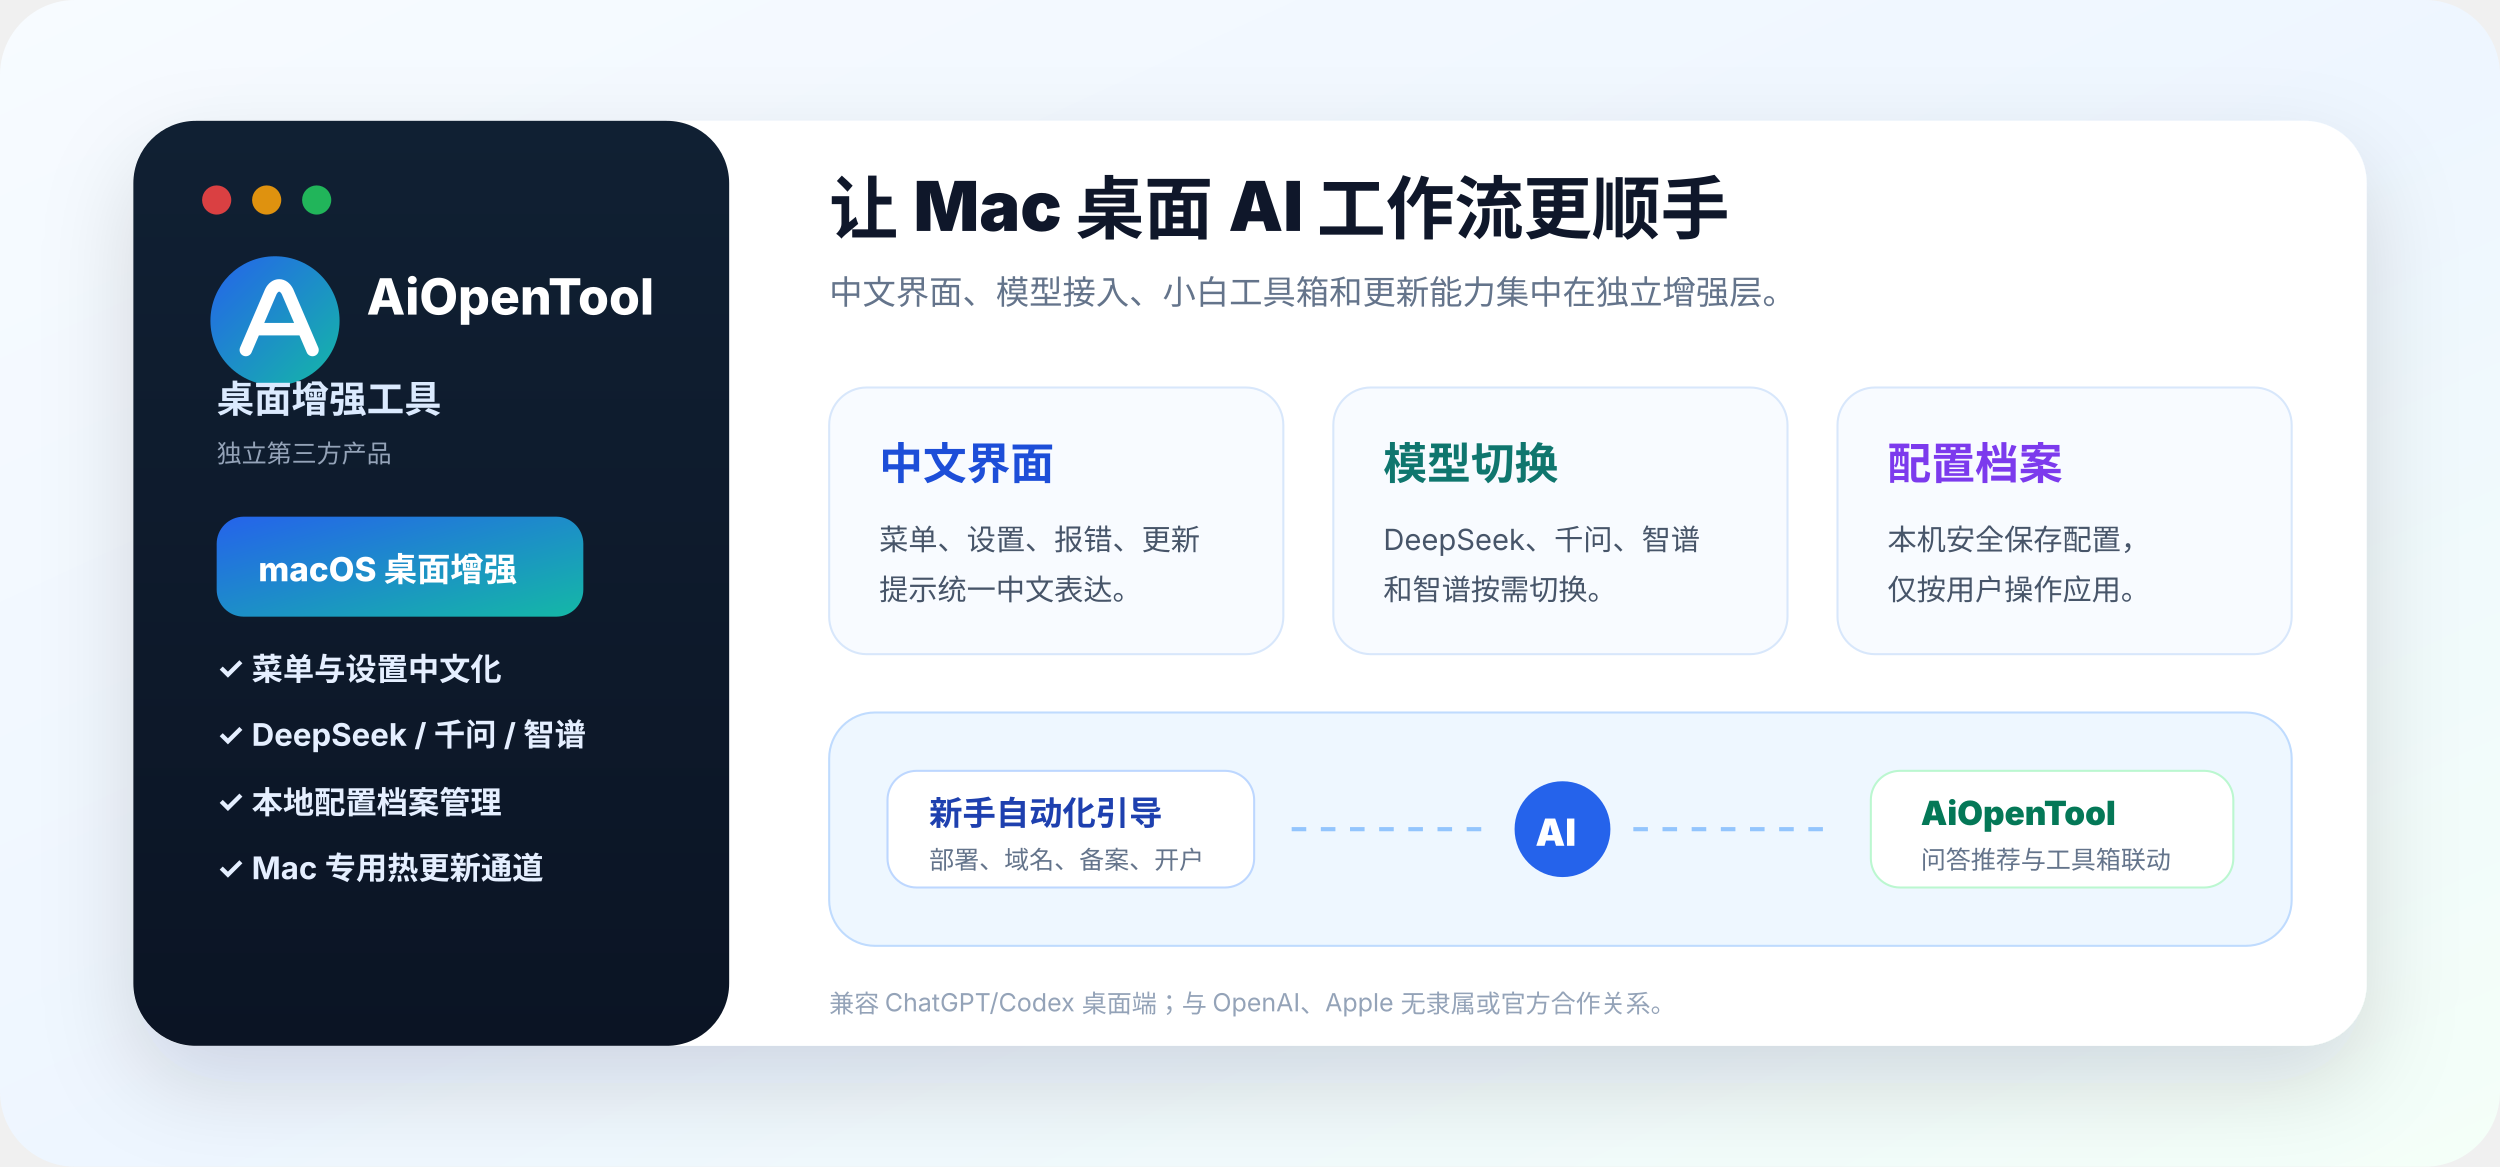
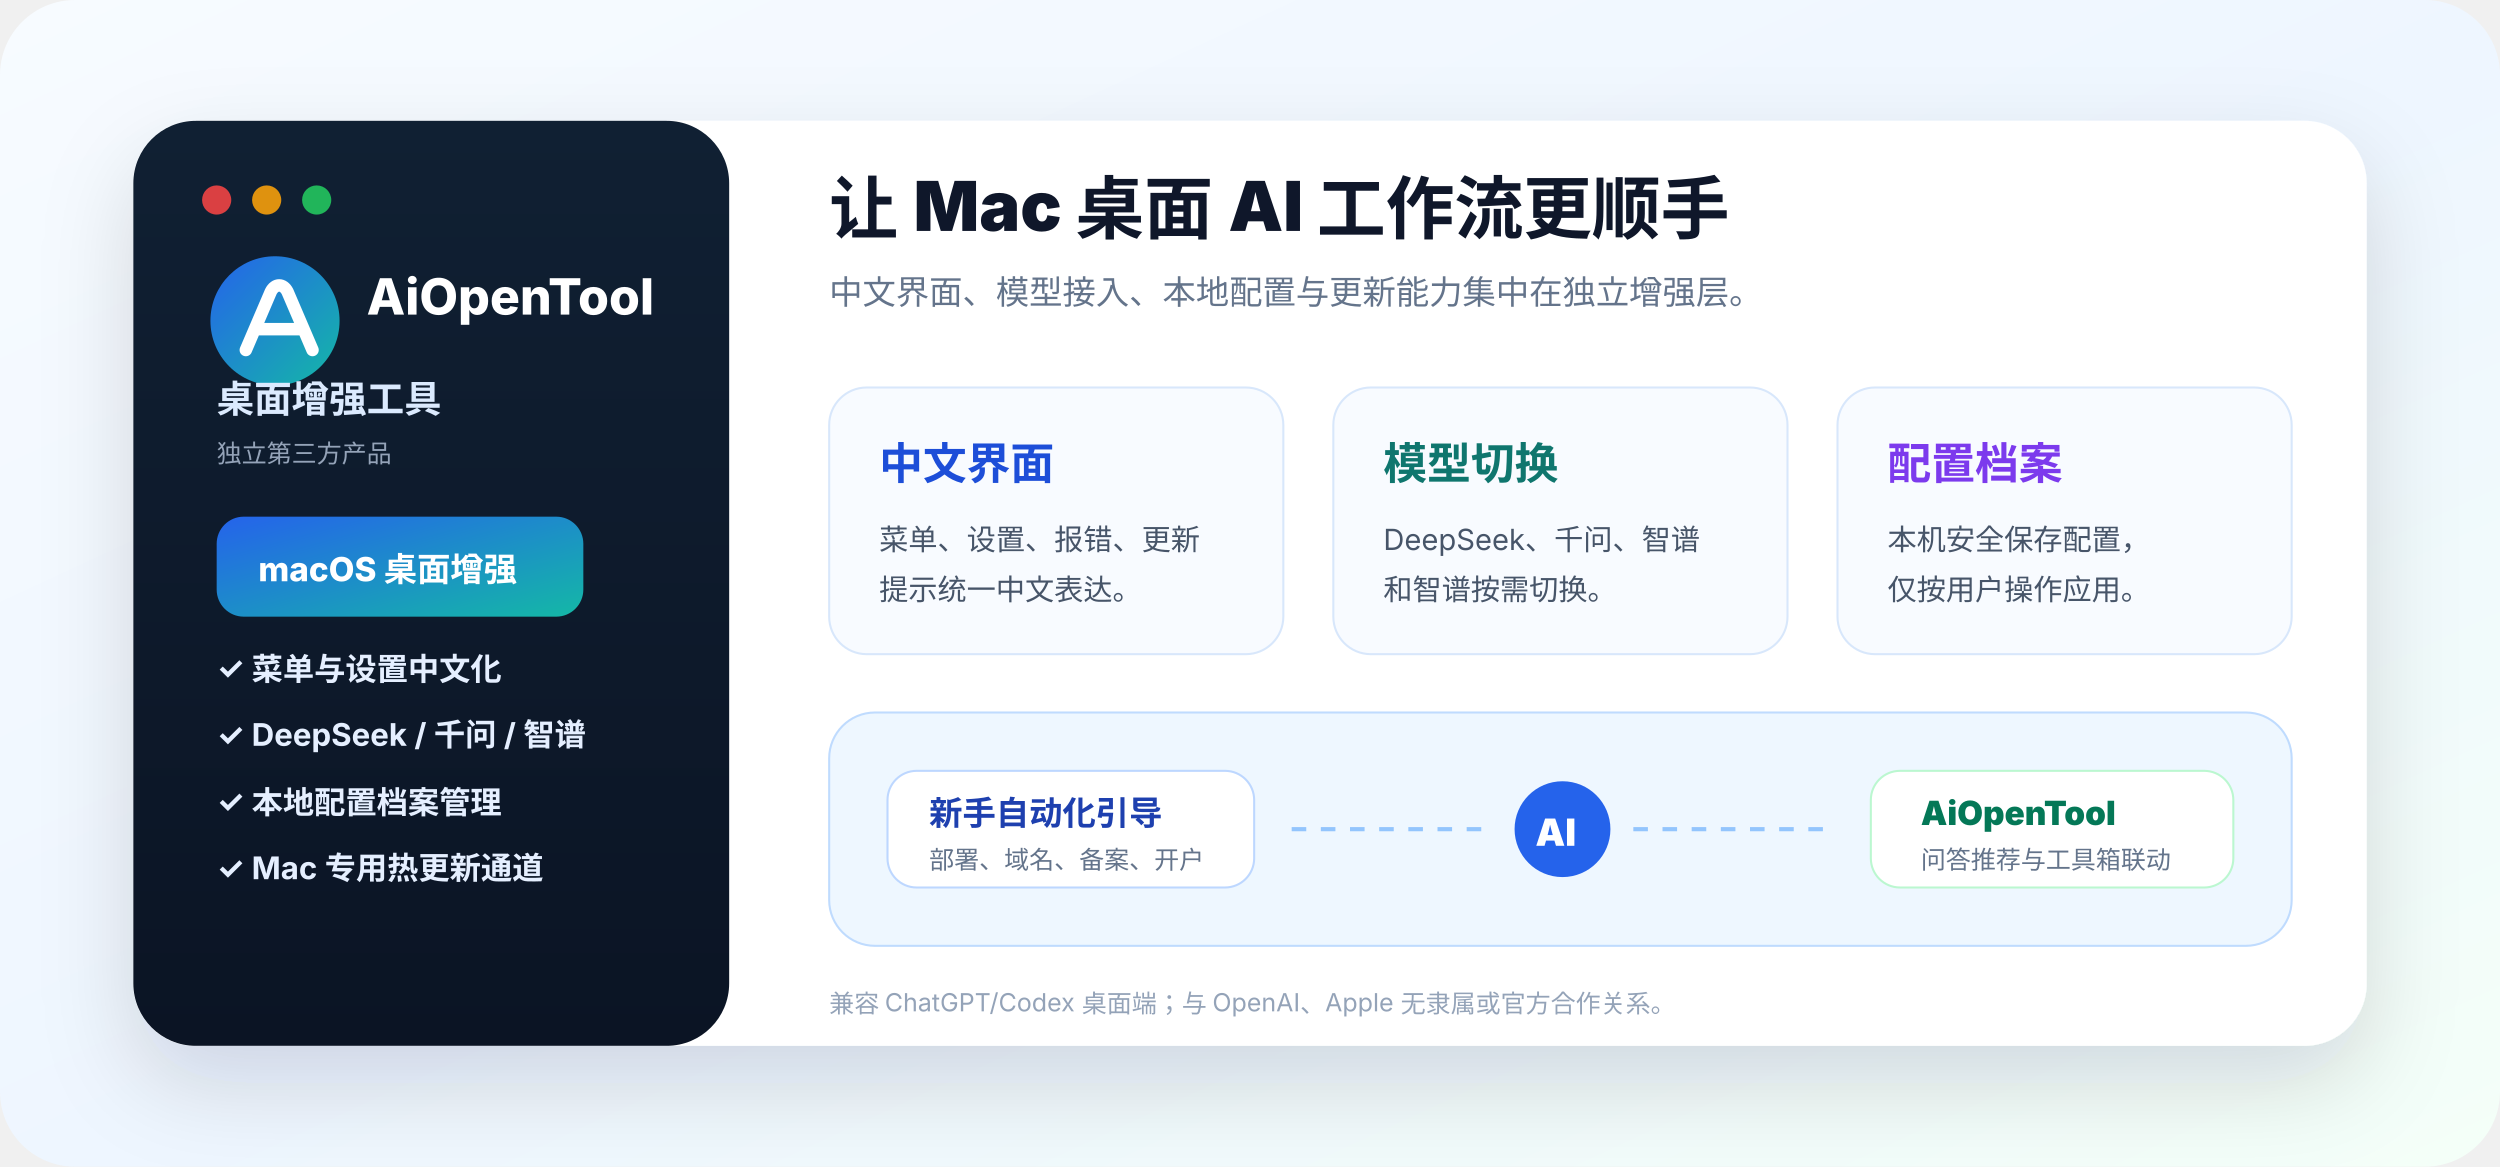
<svg xmlns="http://www.w3.org/2000/svg" width="1200" height="560" viewBox="0 0 1200 560" role="img" aria-label="Mac 版 AiOpenTool 桌面增强工具能力概览">
  <defs>
    <linearGradient id="page" x1="0" y1="0" x2="1" y2="1">
      <stop offset="0" stop-color="#f7fbff" />
      <stop offset="0.52" stop-color="#eef6ff" />
      <stop offset="1" stop-color="#f4fff8" />
    </linearGradient>
    <linearGradient id="side" x1="0" y1="0" x2="0" y2="1">
      <stop offset="0" stop-color="#102033" />
      <stop offset="1" stop-color="#0b1424" />
    </linearGradient>
    <linearGradient id="blue" x1="0" y1="0" x2="1" y2="1">
      <stop offset="0" stop-color="#2563eb" />
      <stop offset="1" stop-color="#14b8a6" />
    </linearGradient>
    <filter id="softShadow" x="-20%" y="-20%" width="140%" height="140%">
      <feDropShadow dx="0" dy="18" stdDeviation="22" flood-color="#0f172a" flood-opacity="0.14" />
    </filter>
  </defs>
  <rect width="1200" height="560" rx="36" fill="url(#page)" />
  <rect x="64" y="58" width="1072" height="444" rx="30" fill="#ffffff" filter="url(#softShadow)" />
  <rect x="64" y="58" width="286" height="444" rx="30" fill="url(#side)" />
  <circle cx="104" cy="96" r="7" fill="#ef4444" opacity="0.9" />
  <circle cx="128" cy="96" r="7" fill="#f59e0b" opacity="0.9" />
  <circle cx="152" cy="96" r="7" fill="#22c55e" opacity="0.9" />
  <circle cx="132" cy="154" r="31" fill="url(#blue)" />
  <path d="M118 168 130 140c2-4 6-4 8 0l12 28M123 158h22" fill="none" stroke="#fff" stroke-width="6" stroke-linecap="round" />
  <text x="176" y="151" fill="#ffffff" font-size="24" font-family="Inter, Segoe UI, Microsoft YaHei, sans-serif" font-weight="800">AiOpenTool</text>
  <text x="104" y="198" fill="#dbeafe" font-size="18" font-family="Inter, Segoe UI, Microsoft YaHei, sans-serif" font-weight="700">桌面增强工具</text>
  <text x="104" y="222" fill="#94a3b8" font-size="12" font-family="Inter, Segoe UI, Microsoft YaHei, sans-serif">独立第三方产品</text>
  <rect x="104" y="248" width="176" height="48" rx="13" fill="url(#blue)" />
  <text x="124" y="279" fill="#ffffff" font-size="16" font-family="Inter, Segoe UI, Microsoft YaHei, sans-serif" font-weight="800">macOS 桌面增强</text>
  <g fill="#e5efff" font-size="15" font-family="Inter, Segoe UI, Microsoft YaHei, sans-serif" font-weight="650">
    <text x="104" y="326">✓ 菜单与设置中文化</text>
    <text x="104" y="358">✓ DeepSeek / 千问 / 智谱</text>
    <text x="104" y="390">✓ 本地配置档案管理</text>
    <text x="104" y="422">✓ Mac 专用热更新通道</text>
  </g>
  <g transform="translate(398 112)">
    <text x="0" y="0" fill="#0f172a" font-size="33" font-family="Inter, Segoe UI, Microsoft YaHei, sans-serif" font-weight="850">让 Mac 桌面 AI 工作流更顺手</text>
-     <text x="0" y="34" fill="#64748b" font-size="16" font-family="Inter, Segoe UI, Microsoft YaHei, sans-serif">中文界面、模型接入、小白工具箱和更新能力集中在独立增强层。</text>
+     <text x="0" y="34" fill="#64748b" font-size="16" font-family="Inter, Segoe UI, Microsoft YaHei, sans-serif">中文界面、模型接入、本地配置与更新能力集中在独立增强层。</text>
  </g>
  <g transform="translate(398 186)">
    <rect width="218" height="128" rx="18" fill="#f8fbff" stroke="#d8e7fb" />
    <text x="24" y="44" fill="#1d4ed8" font-size="21" font-family="Inter, Segoe UI, Microsoft YaHei, sans-serif" font-weight="850">中文界面</text>
    <text x="24" y="78" fill="#475569" font-size="14" font-family="Inter, Segoe UI, Microsoft YaHei, sans-serif">菜单、设置、报错、更新</text>
    <text x="24" y="102" fill="#475569" font-size="14" font-family="Inter, Segoe UI, Microsoft YaHei, sans-serif">提示统一中文表达。</text>
  </g>
  <g transform="translate(640 186)">
    <rect width="218" height="128" rx="18" fill="#f8fbff" stroke="#d8e7fb" />
    <text x="24" y="44" fill="#0f766e" font-size="21" font-family="Inter, Segoe UI, Microsoft YaHei, sans-serif" font-weight="850">模型切换</text>
    <text x="24" y="78" fill="#475569" font-size="14" font-family="Inter, Segoe UI, Microsoft YaHei, sans-serif">DeepSeek、千问、智谱</text>
    <text x="24" y="102" fill="#475569" font-size="14" font-family="Inter, Segoe UI, Microsoft YaHei, sans-serif">和智谱按需切换。</text>
  </g>
  <g transform="translate(882 186)">
    <rect width="218" height="128" rx="18" fill="#f8fbff" stroke="#d8e7fb" />
    <text x="24" y="44" fill="#7c3aed" font-size="21" font-family="Inter, Segoe UI, Microsoft YaHei, sans-serif" font-weight="850">配置档案</text>
    <text x="24" y="78" fill="#475569" font-size="14" font-family="Inter, Segoe UI, Microsoft YaHei, sans-serif">本机安全保存配置，</text>
    <text x="24" y="102" fill="#475569" font-size="14" font-family="Inter, Segoe UI, Microsoft YaHei, sans-serif">仅按用户操作应用。</text>
  </g>
  <g transform="translate(398 342)">
    <rect width="702" height="112" rx="22" fill="#eef7ff" stroke="#bfdbfe" />
    <rect x="28" y="28" width="176" height="56" rx="14" fill="#ffffff" stroke="#bdd7ff" />
    <text x="48" y="54" fill="#1e40af" font-size="16" font-family="Inter, Segoe UI, Microsoft YaHei, sans-serif" font-weight="850">新手自动化引导</text>
    <text x="48" y="75" fill="#64748b" font-size="12" font-family="Inter, Segoe UI, Microsoft YaHei, sans-serif">部署、域名、备案、开户</text>
    <circle cx="352" cy="56" r="23" fill="#2563eb" />
    <text x="339" y="64" fill="#ffffff" font-size="18" font-family="Inter, Segoe UI, Microsoft YaHei, sans-serif" font-weight="900">AI</text>
    <path d="M222 56H318" stroke="#93c5fd" stroke-width="2" stroke-dasharray="7 7" />
    <path d="M386 56H480" stroke="#93c5fd" stroke-width="2" stroke-dasharray="7 7" />
    <rect x="500" y="28" width="174" height="56" rx="14" fill="#ffffff" stroke="#bbf7d0" />
    <text x="524" y="54" fill="#047857" font-size="16" font-family="Inter, Segoe UI, Microsoft YaHei, sans-serif" font-weight="850">AiOpenTool</text>
    <text x="524" y="75" fill="#64748b" font-size="12" font-family="Inter, Segoe UI, Microsoft YaHei, sans-serif">问答推荐与工具箱联动</text>
  </g>
  <text x="398" y="486" fill="#94a3b8" font-size="12" font-family="Inter, Segoe UI, Microsoft YaHei, sans-serif">兼容 ChatGPT/Codex 桌面端；与 OpenAI、Apple 无隶属或官方合作关系。</text>
</svg>
